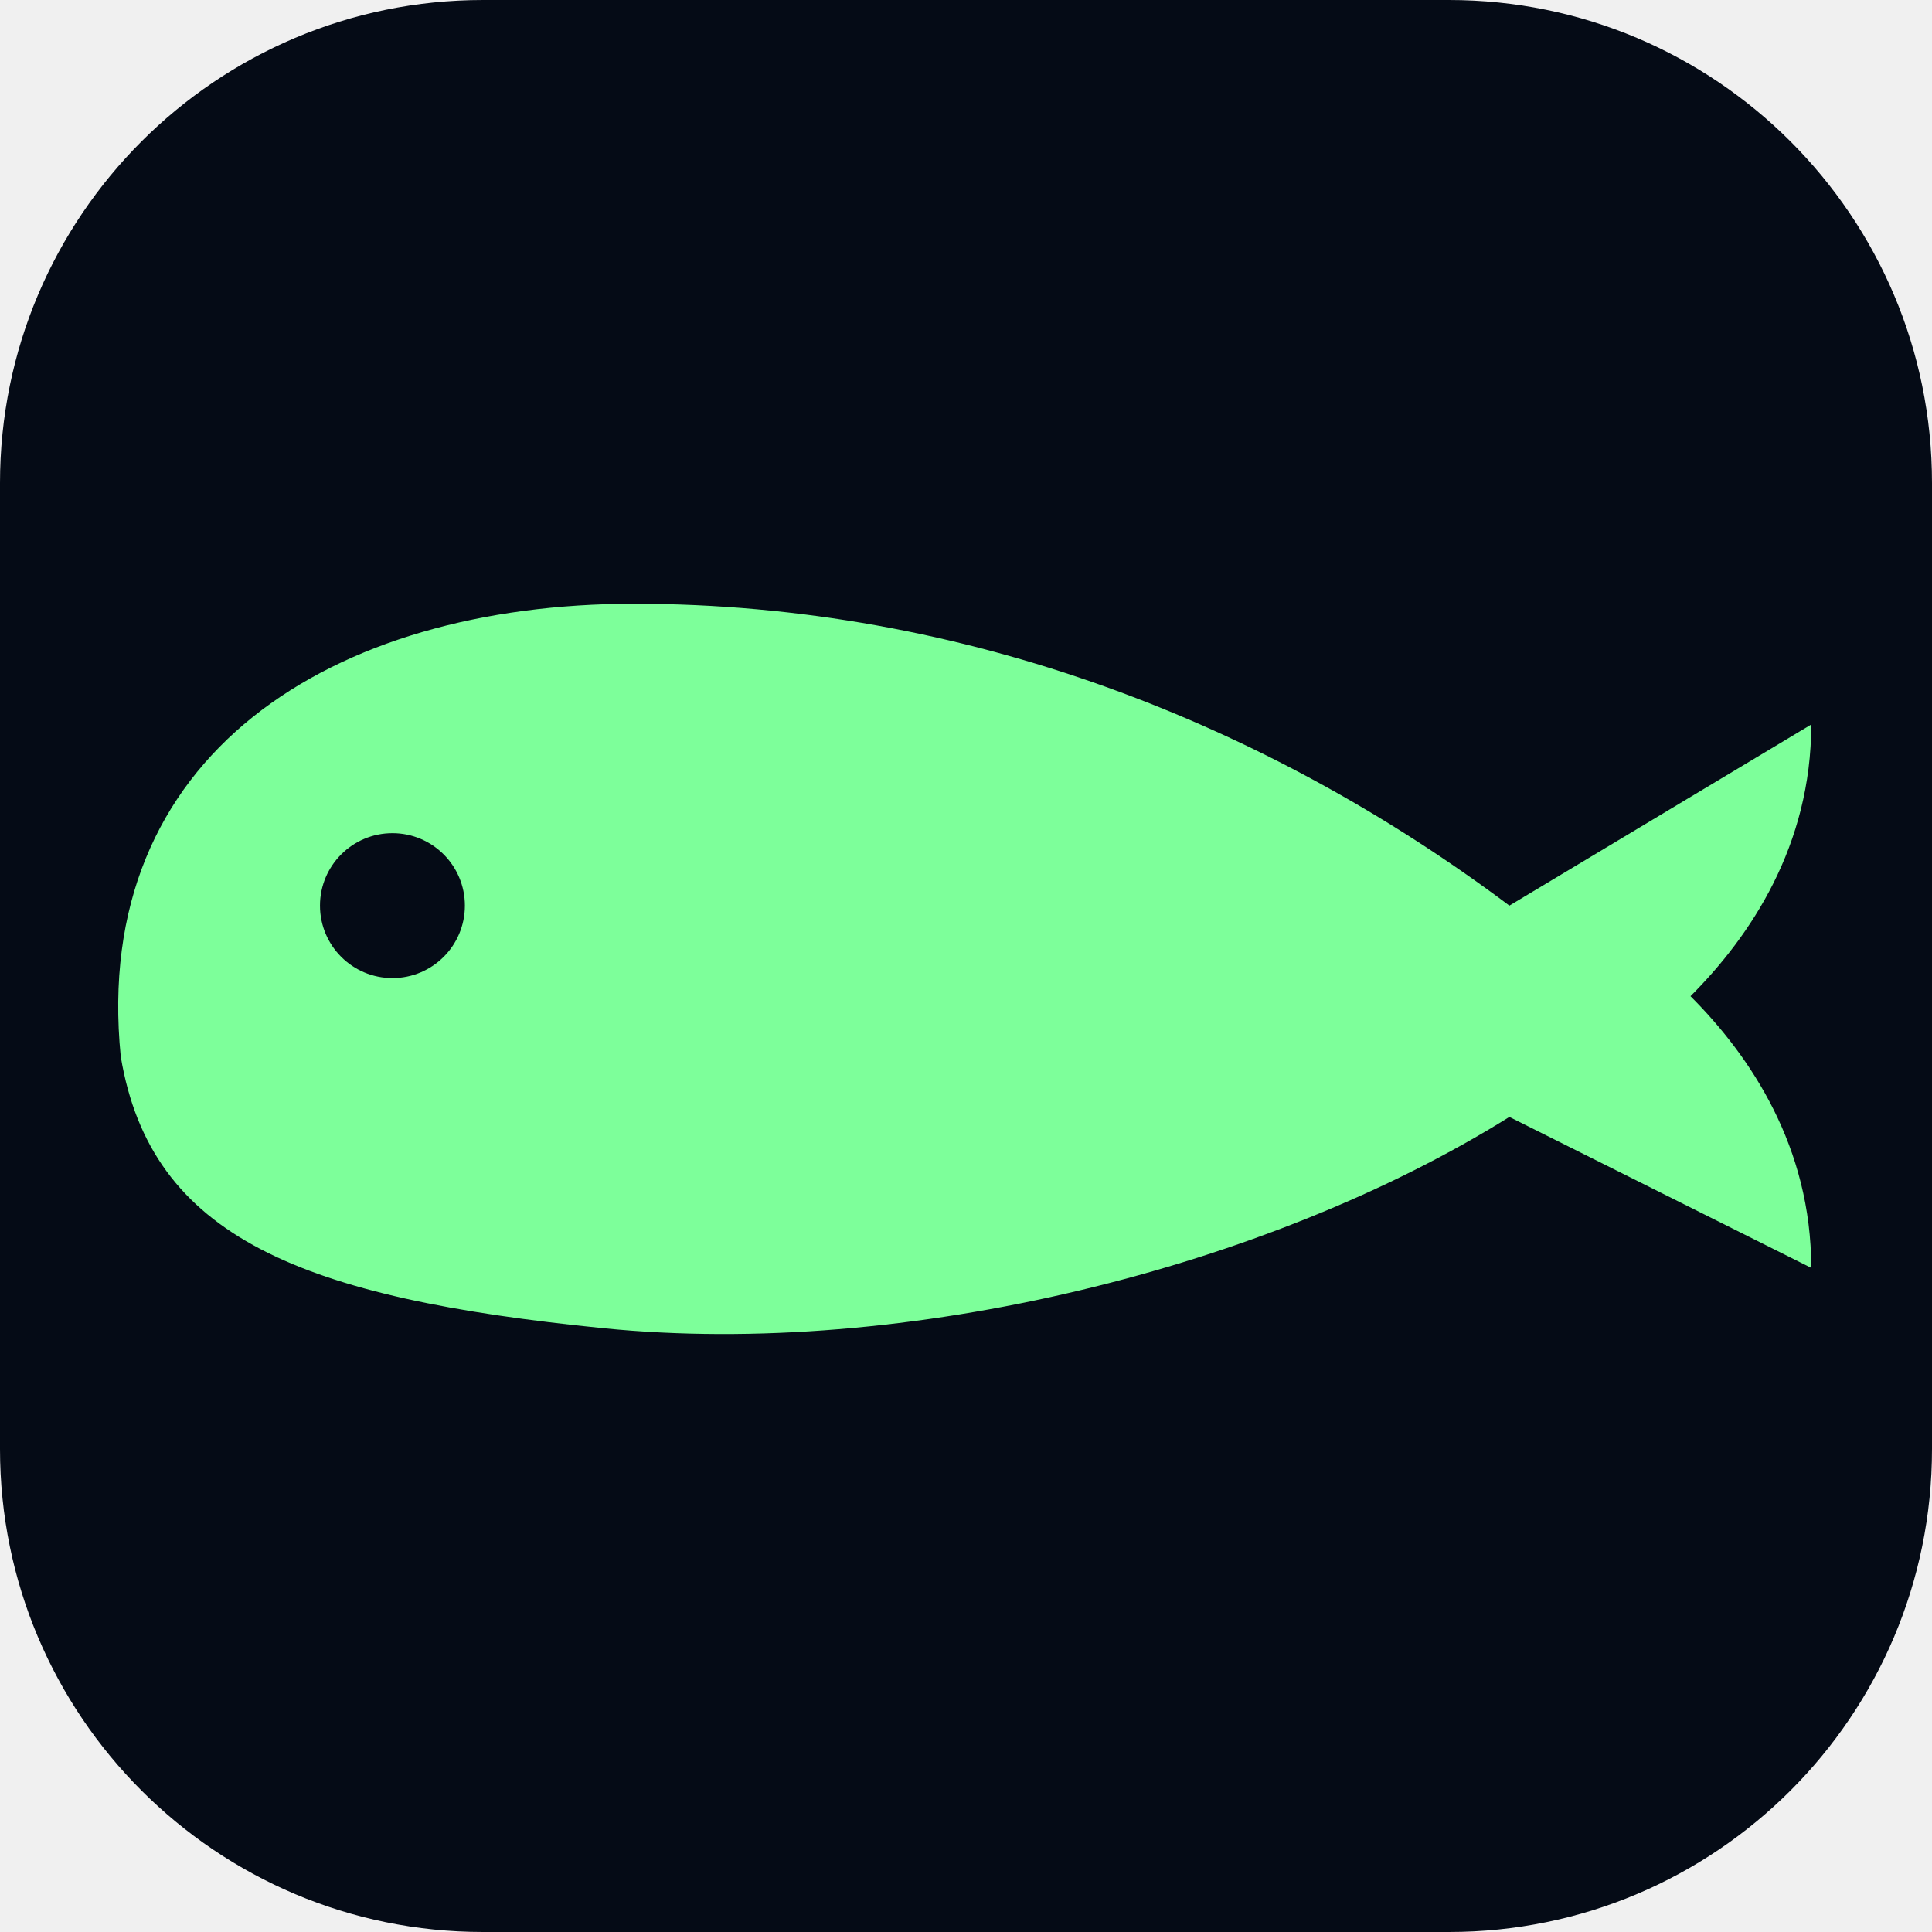
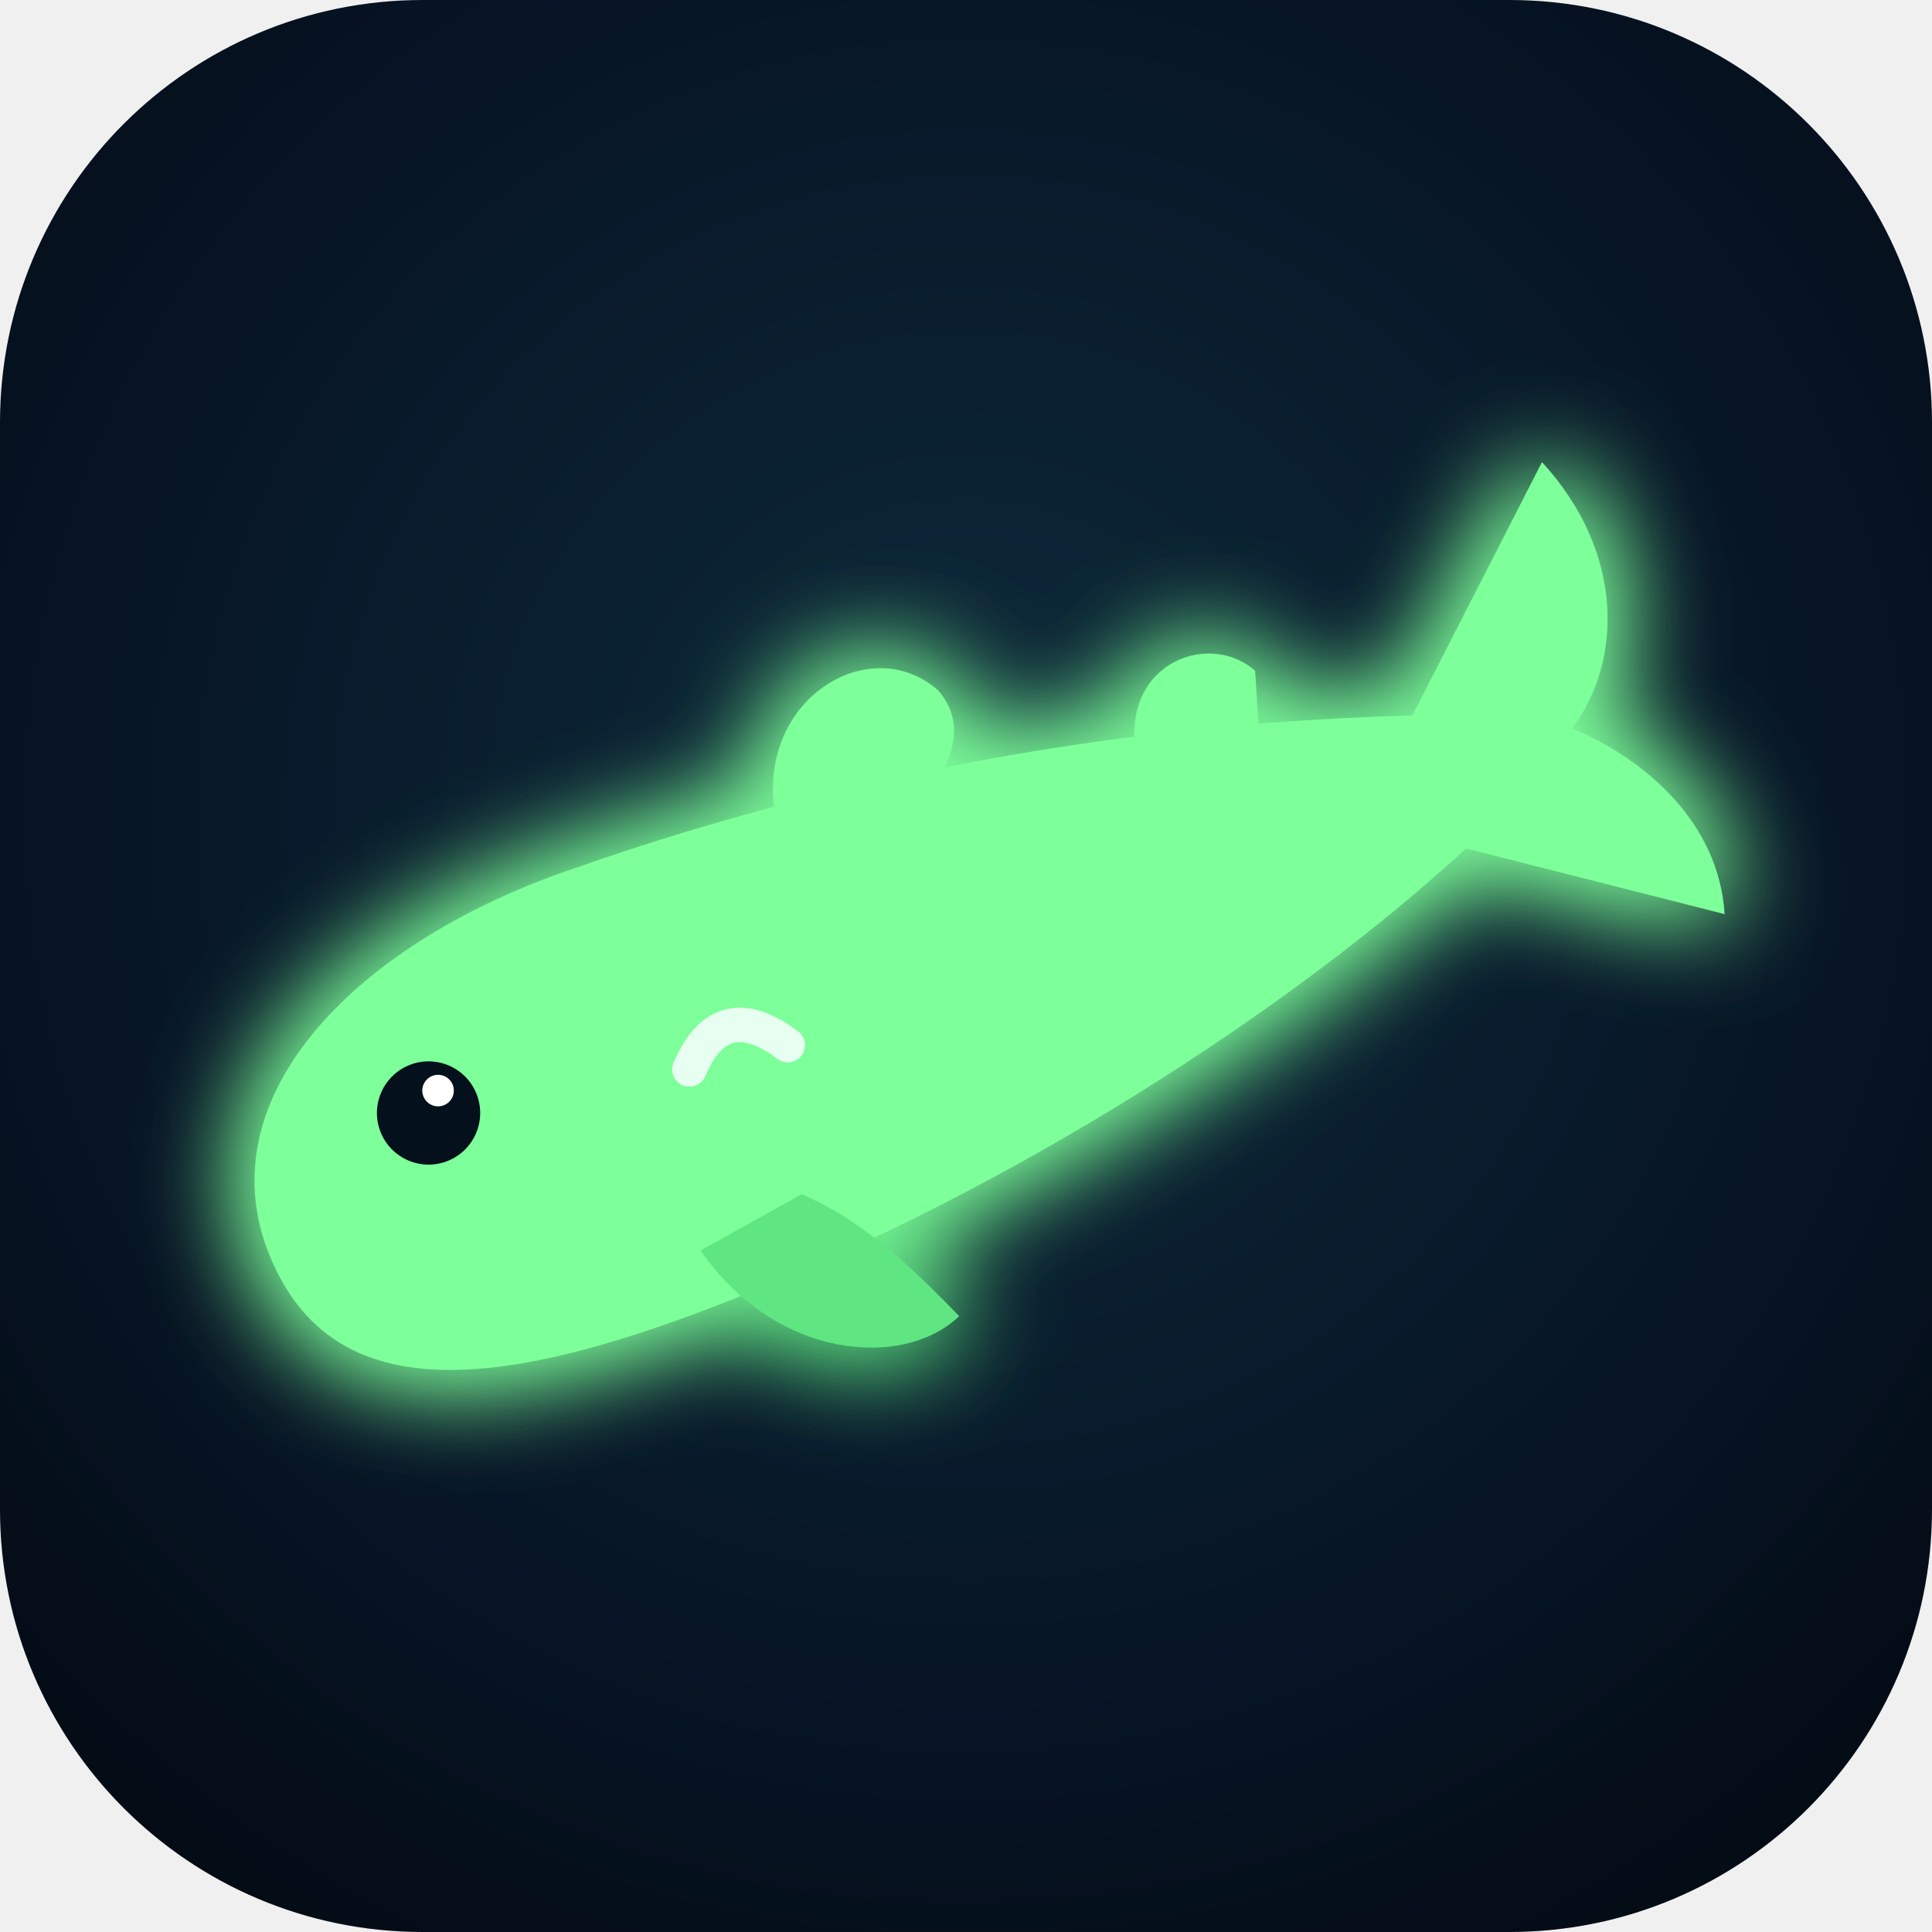
- <svg xmlns="http://www.w3.org/2000/svg" viewBox="0 0 64 64">
-   <rect width="64" height="64" rx="16" fill="#050b16" />
-   <g transform="translate(0 15)">
-     <path d="M4,20 C3,10 11,5 21,5 C32,5 42,9 50,15 L60,9 C60,13 58,16 56,18 C58,20 60,23 60,27 L50,22 C42,27 30,30 20,29 C10,28 5,26 4,20 Z" fill="#7dff9a" />
-     <circle cx="13" cy="15" r="2.4" fill="#050b16" />
+ <svg xmlns="http://www.w3.org/2000/svg" viewBox="0 0 512 512">
+   <defs>
+     <radialGradient id="bg" cx="0.5" cy="0.42" r="0.75">
+       <stop offset="0" stop-color="#0d2a3a" />
+       <stop offset="0.6" stop-color="#071526" />
+       <stop offset="1" stop-color="#03080f" />
+     </radialGradient>
+     <filter id="glow" filterUnits="userSpaceOnUse" x="0" y="0" width="512" height="512">
+       <feGaussianBlur stdDeviation="14" result="b" />
+       <feMerge>
+         <feMergeNode in="b" />
+         <feMergeNode in="b" />
+         <feMergeNode in="SourceGraphic" />
+       </feMerge>
+     </filter>
+   </defs>
+   <rect width="512" height="512" rx="112" fill="url(#bg)" />
+   <g filter="url(#glow)">
+     <g transform="translate(256 262) rotate(-22) scale(3.8) translate(-60 -28)">
+       <path d="M52,13 C53,4 63,2 66,8 C67,11 65,13 62,15 Z" fill="#7dff9a" />
+       <path d="M77,18 C78,11 85,11 87,15 L85,21 Z" fill="#7dff9a" />
+       <path d="M8,27 C8,15 22,9 38,10 C60,11 80,16 96,22 L111,9 C114,17 111,24 106,27 C110,31 113,37 111,43 L96,32 C80,38 58,42 38,42 C20,42 8,39 8,27 Z" fill="#7dff9a" />
+       <path d="M36,38 C38,47 46,51 51,49 C49,44 47,40 44,37 Z" fill="#5fe683" />
+     </g>
+   </g>
+   <g transform="translate(256 262) rotate(-22) scale(3.8) translate(-60 -28)">
+     <path d="M40,26 Q44,22 47,27" fill="none" stroke="#e6fff0" stroke-width="2.4" stroke-linecap="round" />
+     <circle cx="22" cy="22" r="3.6" fill="#04101c" />
+     <circle cx="23.2" cy="20.8" r="1.1" fill="#ffffff" />
  </g>
</svg>
